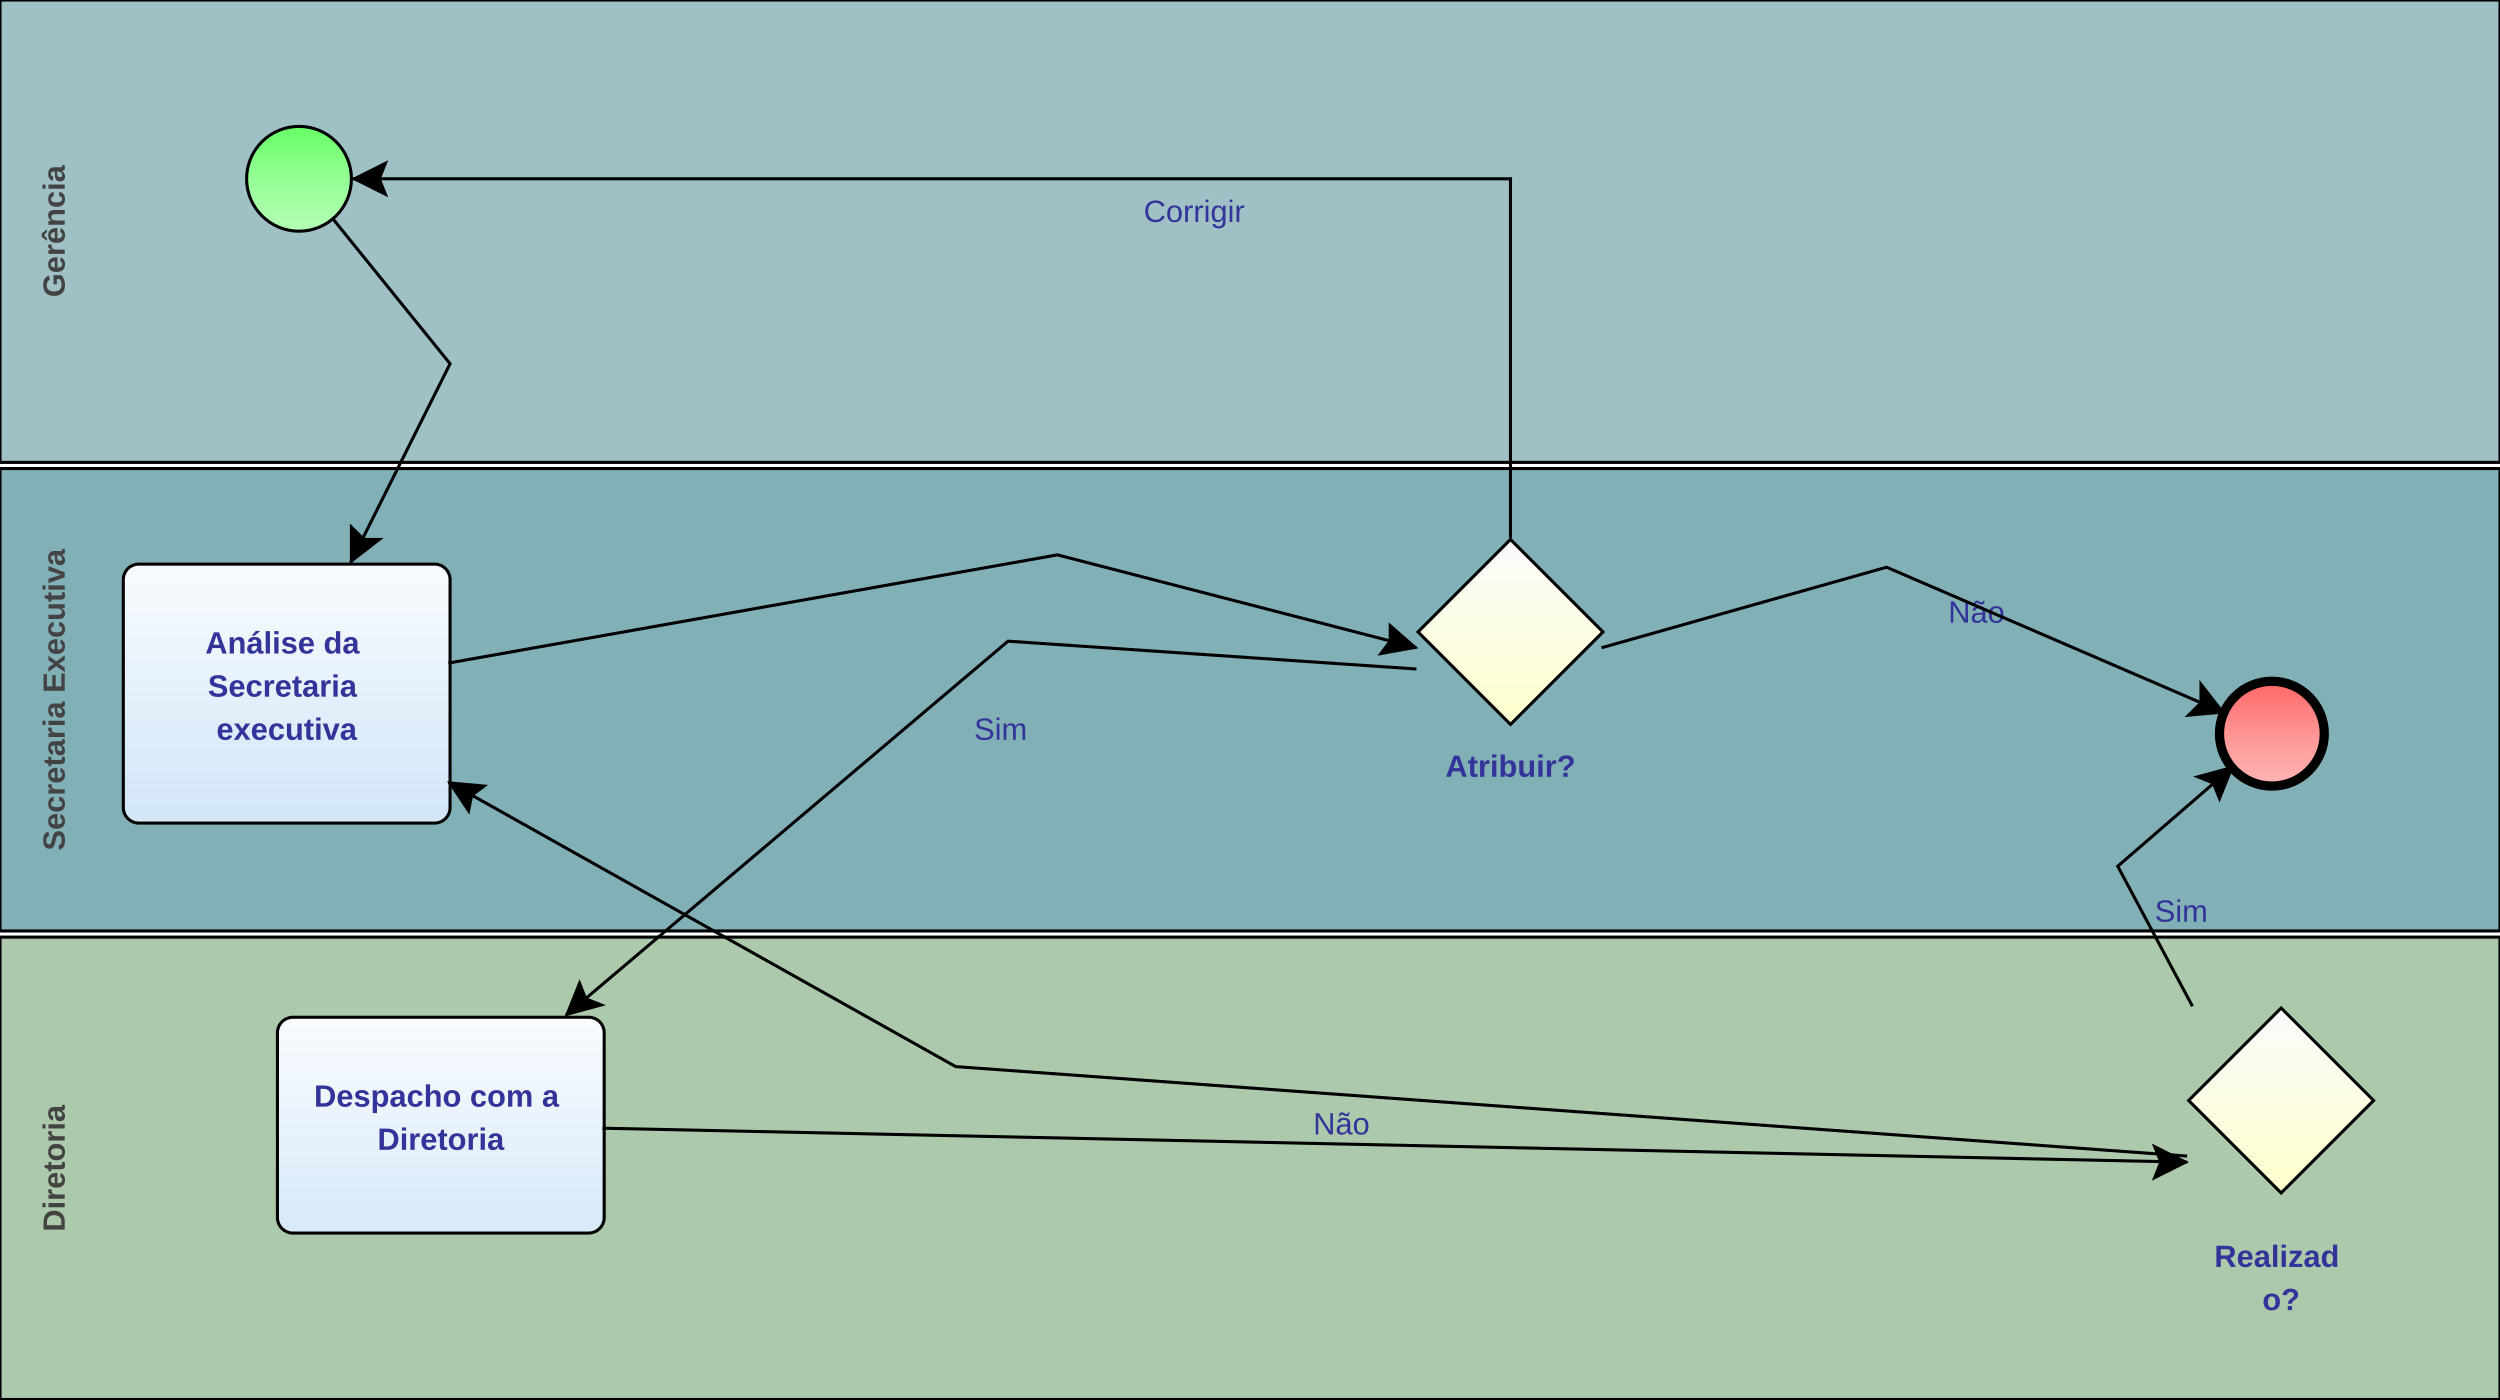
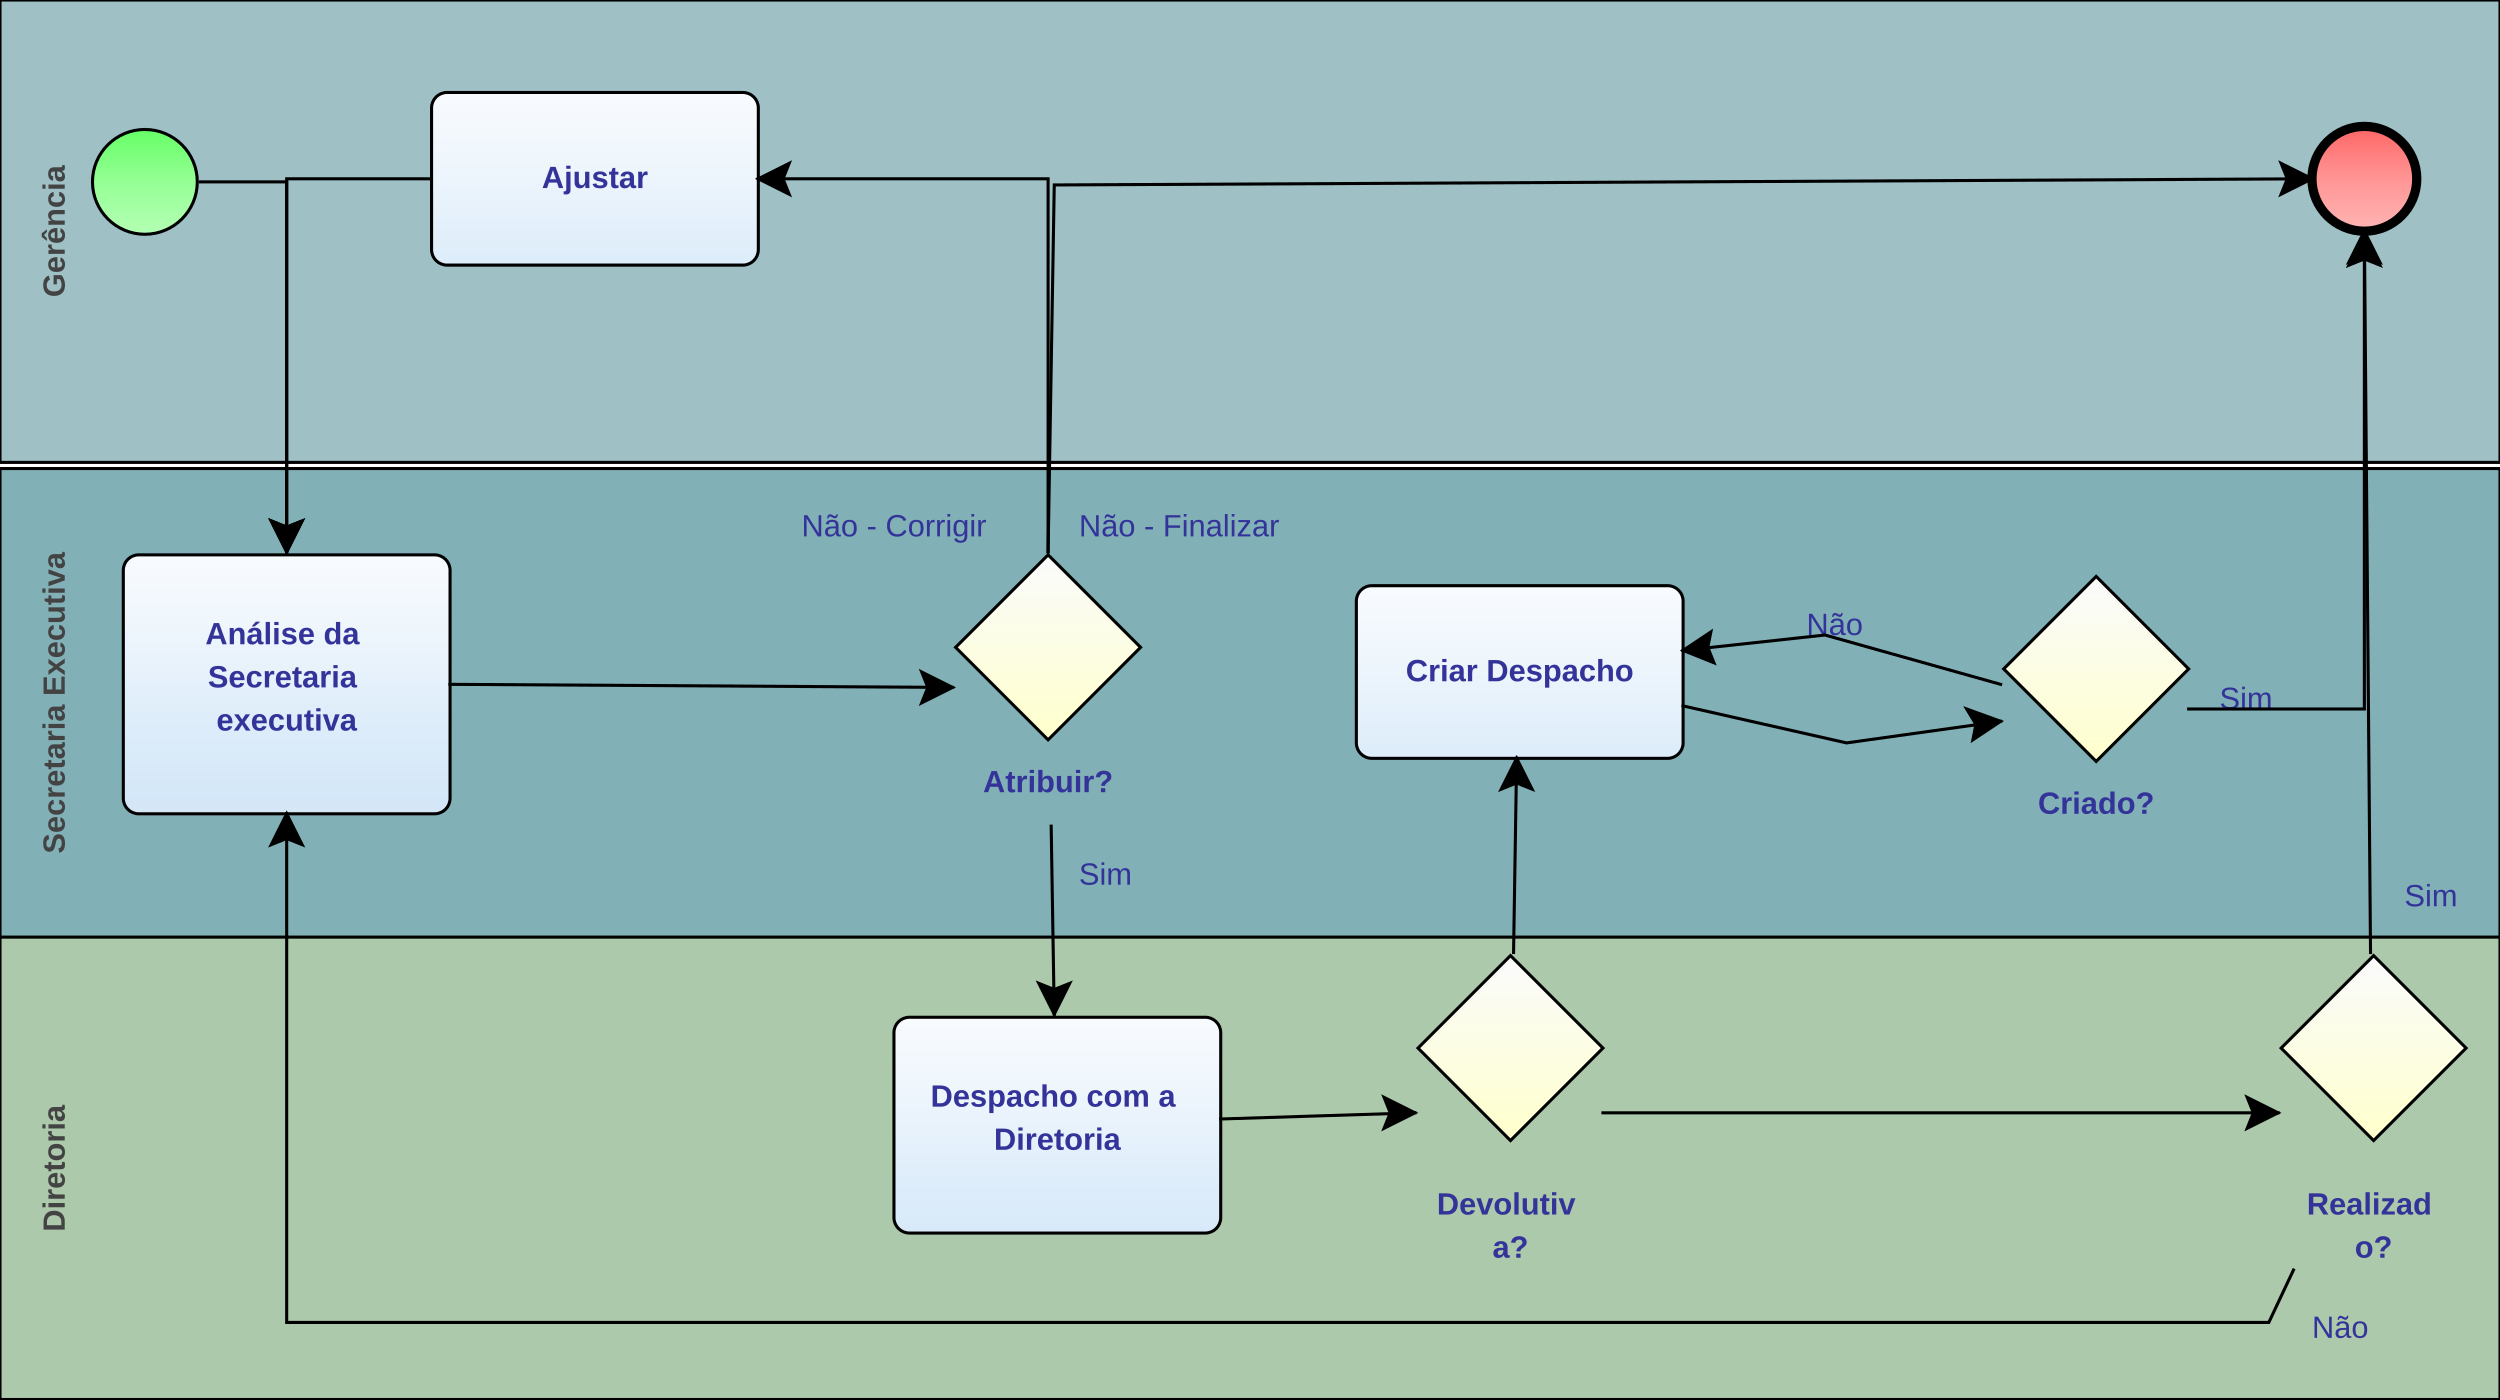
<svg xmlns="http://www.w3.org/2000/svg" xmlns:xlink="http://www.w3.org/1999/xlink" style="stroke-dasharray:none; shape-rendering:auto; font-family:'Arial'; text-rendering:auto; fill-opacity:1; color-interpolation:auto; color-rendering:auto; font-size:12; fill:black; stroke:black; image-rendering:auto; stroke-miterlimit:10; stroke-linecap:square; stroke-linejoin:miter; font-style:normal; stroke-width:1; stroke-dashoffset:0; font-weight:normal; stroke-opacity:1;" contentScriptType="text/ecmascript" preserveAspectRatio="xMidYMid meet" zoomAndPan="magnify" version="1.0" contentStyleType="text/css" xml:xlink="http://www.w3.org/1999/xlink" width="811" height="454">
  <rect x="0" y="0" width="811" height="150" ry="0" rx="0" style="stroke:#000000; fill:#9FC1C6" />
  <g componentSequence="2">
    <text x="-75" y="7" transform="rotate(270)" text-anchor="middle" style="font-weight:bold;font-size:10px;stroke:none; fill:#434343">
      <tspan dy="14" x="-75">Gerência</tspan>
    </text>
  </g>
-   <rect x="0" y="152" width="811" height="150" ry="0" rx="0" style="stroke:#000000; fill:#82B0B7" />
+   <rect x="0" y="152" width="811" height="153" ry="0" rx="0" style="stroke:#000000; fill:#82B0B7" />
  <g componentSequence="3">
-     <text x="-227" y="7" transform="rotate(270)" text-anchor="middle" style="font-weight:bold;font-size:10px;stroke:none; fill:#434343">
-       <tspan dy="14" x="-227">Secretaria Executiva</tspan>
+     <text x="-228" y="7" transform="rotate(270)" text-anchor="middle" style="font-weight:bold;font-size:10px;stroke:none; fill:#434343">
+       <tspan dy="14" x="-228">Secretaria Executiva</tspan>
    </text>
  </g>
  <rect x="0" y="304" width="811" height="150" ry="0" rx="0" style="stroke:#000000; fill:#ADC9AC" />
  <g componentSequence="1">
    <text x="-379" y="7" transform="rotate(270)" text-anchor="middle" style="font-weight:bold;font-size:10px;stroke:none; fill:#434343">
      <tspan dy="14" x="-379">Diretoria</tspan>
    </text>
  </g>
  <g sequence="4">
-     <ellipse cx="97" cy="58" rx="17" ry="17" stroke-width="1" style="fill:url(#linearGradient66FF6696FF96B6FFB6_1784805612);" stroke="336633" />
+     <ellipse cx="47" cy="59" rx="17" ry="17" stroke-width="1" style="fill:url(#linearGradient66FF6696FF96B6FFB6_1041000768);" stroke="336633" />
  </g>
  <g sequence="5">
-     <rect x="40" y="183" width="106" height="84" ry="5" rx="5" style="fill:url(#linearGradientF8FBFEEDF5FCDEEDFAD4E7F8E2E5E9_1688603600);" stroke="191970" />
+     <rect x="40" y="180" width="106" height="84" ry="5" rx="5" style="fill:url(#linearGradientF8FBFEEDF5FCDEEDFAD4E7F8E2E5E9_818643185);" stroke="191970" />
  </g>
  <g componentSequence="5">
-     <text x="93" y="198" text-anchor="middle" style="font-weight:bold;font-size:10px;stroke:none; fill:#333399">
+     <text x="93" y="195" text-anchor="middle" style="font-weight:bold;font-size:10px;stroke:none; fill:#333399">
      <tspan dy="14" x="93">Análise da</tspan>
      <tspan dy="14" x="93">Secretaria</tspan>
      <tspan dy="14" x="93">executiva</tspan>
    </text>
  </g>
  <g sequence="7">
-     <polygon points=" 460 205 490 175 520 205 490 235 460 205" style="fill:url(#linearGradientFAFBFCFFFFCC_1620677532);" stroke="000000" />
+     <polygon points=" 310 210 340 180 370 210 340 240 310 210" style="fill:url(#linearGradientFAFBFCFFFFCC_888406576);" stroke="000000" />
  </g>
  <g componentSequence="7">
-     <text x="490" y="238" text-anchor="middle" style="font-weight:bold;font-size:10px;stroke:none; fill:#333399">
-       <tspan dy="14" x="490">Atribuir?</tspan>
+     <text x="340" y="243" text-anchor="middle" style="font-weight:bold;font-size:10px;stroke:none; fill:#333399">
+       <tspan dy="14" x="340">Atribuir?</tspan>
    </text>
  </g>
  <g sequence="9">
-     <rect x="90" y="330" width="106" height="70" ry="5" rx="5" style="fill:url(#linearGradientF8FBFEEDF5FCDEEDFAD4E7F8E2E5E9_630915563);" stroke="191970" />
+     <rect x="290" y="330" width="106" height="70" ry="5" rx="5" style="fill:url(#linearGradientF8FBFEEDF5FCDEEDFAD4E7F8E2E5E9_1911982794);" stroke="191970" />
  </g>
  <g componentSequence="9">
-     <text x="143" y="345" text-anchor="middle" style="font-weight:bold;font-size:10px;stroke:none; fill:#333399">
-       <tspan dy="14" x="143">Despacho com a</tspan>
-       <tspan dy="14" x="143">Diretoria</tspan>
+     <text x="343" y="345" text-anchor="middle" style="font-weight:bold;font-size:10px;stroke:none; fill:#333399">
+       <tspan dy="14" x="343">Despacho com a</tspan>
+       <tspan dy="14" x="343">Diretoria</tspan>
    </text>
  </g>
  <g sequence="14">
-     <polygon points=" 710 357 740 327 770 357 740 387 710 357" style="fill:url(#linearGradientFAFBFCFFFFCC_1079520044);" stroke="000000" />
+     <polygon points=" 740 340 770 310 800 340 770 370 740 340" style="fill:url(#linearGradientFAFBFCFFFFCC_745384925);" stroke="000000" />
  </g>
  <g componentSequence="14">
-     <text x="740" y="397" text-anchor="middle" style="font-weight:bold;font-size:10px;stroke:none; fill:#333399">
-       <tspan dy="14" x="740">Realizad</tspan>
-       <tspan dy="14" x="740">o?</tspan>
+     <text x="770" y="380" text-anchor="middle" style="font-weight:bold;font-size:10px;stroke:none; fill:#333399">
+       <tspan dy="14" x="770">Realizad</tspan>
+       <tspan dy="14" x="770">o?</tspan>
    </text>
  </g>
  <g sequence="17">
-     <ellipse cx="737" cy="238" rx="17" ry="17" stroke-width="3" style="fill:url(#linearGradientFF6666FF9696FFB6B6_343163004);" stroke="993333" />
+     <ellipse cx="767" cy="58" rx="17" ry="17" stroke-width="3" style="fill:url(#linearGradientFF6666FF9696FFB6B6_1087208105);" stroke="993333" />
+   </g>
+   <g sequence="20">
+     <rect x="140" y="30" width="106" height="56" ry="5" rx="5" style="fill:url(#linearGradientF8FBFEEDF5FCDEEDFAD4E7F8E2E5E9_1421608194);" stroke="191970" />
+   </g>
+   <g componentSequence="20">
+     <text x="193" y="47" text-anchor="middle" style="font-weight:bold;font-size:10px;stroke:none; fill:#333399">
+       <tspan dy="14" x="193">Ajustar</tspan>
+     </text>
+   </g>
+   <g sequence="23">
+     <rect x="440" y="190" width="106" height="56" ry="5" rx="5" style="fill:url(#linearGradientF8FBFEEDF5FCDEEDFAD4E7F8E2E5E9_299464069);" stroke="191970" />
+   </g>
+   <g componentSequence="23">
+     <text x="493" y="207" text-anchor="middle" style="font-weight:bold;font-size:10px;stroke:none; fill:#333399">
+       <tspan dy="14" x="493">Criar Despacho</tspan>
+     </text>
+   </g>
+   <g sequence="24">
+     <polygon points=" 460 340 490 310 520 340 490 370 460 340" style="fill:url(#linearGradientFAFBFCFFFFCC_1345001248);" stroke="000000" />
+   </g>
+   <g componentSequence="24">
+     <text x="490" y="380" text-anchor="middle" style="font-weight:bold;font-size:10px;stroke:none; fill:#333399">
+       <tspan dy="14" x="490">Devolutiv</tspan>
+       <tspan dy="14" x="490">a?</tspan>
+     </text>
+   </g>
+   <g sequence="28">
+     <polygon points=" 650 217 680 187 710 217 680 247 650 217" style="fill:url(#linearGradientFAFBFCFFFFCC_2073573310);" stroke="000000" />
+   </g>
+   <g componentSequence="28">
+     <text x="680" y="250" text-anchor="middle" style="font-weight:bold;font-size:10px;stroke:none; fill:#333399">
+       <tspan dy="14" x="680">Criado?</tspan>
+     </text>
  </g>
  <g componentSequence="6">
-     <text x="152" y="126" style="font-size:10px;font-weight:none;stroke:none; fill:#333399" text-anchor="left" />
+     <text x="103" y="105" style="font-size:10px;font-weight:none;stroke:none; fill:#333399" text-anchor="left" />
  </g>
  <g componentSequence="8">
-     <text x="313" y="187" style="font-size:10px;font-weight:none;stroke:none; fill:#333399" text-anchor="left" />
+     <text x="238" y="223" style="font-size:10px;font-weight:none;stroke:none; fill:#333399" text-anchor="left" />
  </g>
  <g componentSequence="10">
-     <text x="316" y="226" style="font-size:10px;font-weight:none;stroke:none; fill:#333399" text-anchor="left">
-       <tspan dy="14" x="316">Sim</tspan>
-     </text>
-   </g>
-   <g componentSequence="13">
-     <text x="371" y="58" style="font-size:10px;font-weight:none;stroke:none; fill:#333399" text-anchor="left">
-       <tspan dy="14" x="371">Corrigir</tspan>
-     </text>
-   </g>
-   <g componentSequence="15">
-     <text x="463" y="372" style="font-size:10px;font-weight:none;stroke:none; fill:#333399" text-anchor="left" />
+     <text x="350" y="273" style="font-size:10px;font-weight:none;stroke:none; fill:#333399" text-anchor="left">
+       <tspan dy="14" x="350">Sim</tspan>
+     </text>
  </g>
  <g componentSequence="16">
-     <text x="426" y="354" style="font-size:10px;font-weight:none;stroke:none; fill:#333399" text-anchor="left">
-       <tspan dy="14" x="426">Não</tspan>
+     <text x="750" y="420" style="font-size:10px;font-weight:none;stroke:none; fill:#333399" text-anchor="left">
+       <tspan dy="14" x="750">Não</tspan>
    </text>
  </g>
  <g componentSequence="18">
-     <text x="632" y="188" style="font-size:10px;font-weight:none;stroke:none; fill:#333399" text-anchor="left">
-       <tspan dy="14" x="632">Não</tspan>
+     <text x="350" y="160" style="font-size:10px;font-weight:none;stroke:none; fill:#333399" text-anchor="left">
+       <tspan dy="14" x="350">Não - Finalizar</tspan>
    </text>
  </g>
  <g componentSequence="19">
-     <text x="699" y="285" style="font-size:10px;font-weight:none;stroke:none; fill:#333399" text-anchor="left">
-       <tspan dy="14" x="699">Sim</tspan>
-     </text>
-   </g>
-   <path style="fill:none; stroke:#000000;stroke-width:1" d="M108.0 71.0 L146.0 118.0 L114.0 182.0" />
-   <polygon style="fill:#000000; stroke:#000000;" points=" 123 175 114 182 114 171 118 175" />
-   <path style="fill:none; stroke:#000000;stroke-width:1" d="M490.0 174.0 L490.0 58.0 L115.0 58.0" />
-   <polygon style="fill:#000000; stroke:#000000;" points=" 125 63 115 58 125 53 123 58" />
-   <path style="fill:none; stroke:#000000;stroke-width:1" d="M146.0 215.0 L343.0 180.0 L459.0 210.0" />
-   <polygon style="fill:#000000; stroke:#000000;" points=" 451 203 459 210 448 212 451 208" />
-   <path style="fill:none; stroke:#000000;stroke-width:1" d="M709.0 375.0 L310.0 346.0 L146.0 254.0" />
-   <polygon style="fill:#000000; stroke:#000000;" points=" 152 263 146 254 157 255 153 258" />
-   <path style="fill:none; stroke:#000000;stroke-width:1" d="M459.0 217.0 L327.0 208.0 L184.0 329.0" />
-   <polygon style="fill:#000000; stroke:#000000;" points=" 195 326 184 329 188 319 190 324" />
-   <path style="fill:none; stroke:#000000;stroke-width:1" d="M520.0 210.0 L612.0 184.0 L721.0 231.0" />
-   <polygon style="fill:#000000; stroke:#000000;" points=" 714 222 721 231 710 232 714 228" />
-   <path style="fill:none; stroke:#000000;stroke-width:1" d="M196.0 366.0 L709.0 377.0" />
-   <polygon style="fill:#000000; stroke:#000000;" points=" 699 372 709 377 699 382 701 377" />
-   <path style="fill:none; stroke:#000000;stroke-width:1" d="M711.0 326.0 L687.0 281.0 L724.0 249.0" />
-   <polygon style="fill:#000000; stroke:#000000;" points=" 713 252 724 249 720 259 718 254" />
+     <text x="780" y="280" style="font-size:10px;font-weight:none;stroke:none; fill:#333399" text-anchor="left">
+       <tspan dy="14" x="780">Sim</tspan>
+     </text>
+   </g>
+   <g componentSequence="21">
+     <text x="260" y="160" style="font-size:10px;font-weight:none;stroke:none; fill:#333399" text-anchor="left">
+       <tspan dy="14" x="260">Não - Corrigir</tspan>
+     </text>
+   </g>
+   <g componentSequence="22">
+     <text x="103" y="96" style="font-size:10px;font-weight:none;stroke:none; fill:#333399" text-anchor="left" />
+   </g>
+   <g componentSequence="25">
+     <text x="502" y="278" style="font-size:10px;font-weight:none;stroke:none; fill:#333399" text-anchor="left" />
+   </g>
+   <g componentSequence="26">
+     <text x="640" y="361" style="font-size:10px;font-weight:none;stroke:none; fill:#333399" text-anchor="left" />
+   </g>
+   <g componentSequence="27">
+     <text x="438" y="362" style="font-size:10px;font-weight:none;stroke:none; fill:#333399" text-anchor="left" />
+   </g>
+   <g componentSequence="29">
+     <text x="607" y="241" style="font-size:10px;font-weight:none;stroke:none; fill:#333399" text-anchor="left" />
+   </g>
+   <g componentSequence="30">
+     <text x="720" y="216" style="font-size:10px;font-weight:none;stroke:none; fill:#333399" text-anchor="left">
+       <tspan dy="14" x="720">Sim</tspan>
+     </text>
+   </g>
+   <g componentSequence="31">
+     <text x="586" y="192" style="font-size:10px;font-weight:none;stroke:none; fill:#333399" text-anchor="left">
+       <tspan dy="14" x="586">Não</tspan>
+     </text>
+   </g>
+   <path style="fill:none; stroke:#000000;stroke-width:1" d="M65.0 59.0 L93.0 59.0 L93.0 179.0" />
+   <polygon style="fill:#000000; stroke:#000000;" points=" 98 169 93 179 88 169 93 171" />
+   <path style="fill:none; stroke:#000000;stroke-width:1" d="M146.0 222.0 L309.0 223.0" />
+   <polygon style="fill:#000000; stroke:#000000;" points=" 299 218 309 223 299 228 301 223" />
+   <path style="fill:none; stroke:#000000;stroke-width:1" d="M744.0 412.0 L736.0 429.0 L93.0 429.0 L93.0 264.0" />
+   <polygon style="fill:#000000; stroke:#000000;" points=" 88 274 93 264 98 274 93 272" />
+   <path style="fill:none; stroke:#000000;stroke-width:1" d="M139.0 58.0 L93.0 58.0 L93.0 179.0" />
+   <polygon style="fill:#000000; stroke:#000000;" points=" 98 169 93 179 88 169 93 171" />
+   <path style="fill:none; stroke:#000000;stroke-width:1" d="M341.0 268.0 L342.0 329.0" />
+   <polygon style="fill:#000000; stroke:#000000;" points=" 347 319 342 329 337 319 342 321" />
+   <path style="fill:none; stroke:#000000;stroke-width:1" d="M340.0 179.0 L342.0 60.0 L750.0 58.0" />
+   <polygon style="fill:#000000; stroke:#000000;" points=" 740 53 750 58 740 63 742 58" />
+   <path style="fill:none; stroke:#000000;stroke-width:1" d="M340.0 179.0 L340.0 58.0 L246.0 58.0" />
+   <polygon style="fill:#000000; stroke:#000000;" points=" 256 63 246 58 256 53 254 58" />
+   <path style="fill:none; stroke:#000000;stroke-width:1" d="M396.0 363.0 L459.0 361.0" />
+   <polygon style="fill:#000000; stroke:#000000;" points=" 449 356 459 361 449 366 451 361" />
+   <path style="fill:none; stroke:#000000;stroke-width:1" d="M769.0 309.0 L767.0 75.0" />
+   <polygon style="fill:#000000; stroke:#000000;" points=" 762 85 767 75 772 85 767 83" />
+   <path style="fill:none; stroke:#000000;stroke-width:1" d="M520.0 361.0 L739.0 361.0" />
+   <polygon style="fill:#000000; stroke:#000000;" points=" 729 356 739 361 729 366 731 361" />
+   <path style="fill:none; stroke:#000000;stroke-width:1" d="M710.0 230.0 L767.0 230.0 L767.0 76.0" />
+   <polygon style="fill:#000000; stroke:#000000;" points=" 762 86 767 76 772 86 767 84" />
+   <path style="fill:none; stroke:#000000;stroke-width:1" d="M546.0 229.0 L599.0 241.0 L649.0 234.0" />
+   <polygon style="fill:#000000; stroke:#000000;" points=" 638 230 649 234 640 240 641 235" />
+   <path style="fill:none; stroke:#000000;stroke-width:1" d="M491.0 309.0 L492.0 246.0" />
+   <polygon style="fill:#000000; stroke:#000000;" points=" 487 256 492 246 497 256 492 254" />
+   <path style="fill:none; stroke:#000000;stroke-width:1" d="M649.0 222.0 L592.0 206.0 L546.0 211.0" />
+   <polygon style="fill:#000000; stroke:#000000;" points=" 556 215 546 211 555 205 554 210" />
  <defs>
-     <linearGradient xlink:href="#linearGradient66FF6696FF96B6FFB6" id="linearGradient66FF6696FF96B6FFB6_1784805612" x1="0" y1="41.0" x2="0" y2="76.0" gradientUnits="userSpaceOnUse" xlink:type="simple" xlink:actuate="onLoad" xlink:show="other" />
+     <linearGradient xlink:href="#linearGradient66FF6696FF96B6FFB6" id="linearGradient66FF6696FF96B6FFB6_1041000768" x1="0" y1="42.0" x2="0" y2="77.0" gradientUnits="userSpaceOnUse" xlink:type="simple" xlink:actuate="onLoad" xlink:show="other" />
    <linearGradient id="linearGradient66FF6696FF96B6FFB6">
      <stop style="stop-color:#66FF66;stop-opacity:1;" offset="0.0" id="stop66FF66" />
      <stop style="stop-color:#96FF96;stop-opacity:1;" offset="0.5" id="stop96FF96" />
      <stop style="stop-color:#B6FFB6;stop-opacity:1;" offset="1.0" id="stopB6FFB6" />
    </linearGradient>
-     <linearGradient xlink:href="#linearGradientF8FBFEEDF5FCDEEDFAD4E7F8E2E5E9" id="linearGradientF8FBFEEDF5FCDEEDFAD4E7F8E2E5E9_1688603600" x1="0" y1="183.0" x2="0" y2="289.0" gradientUnits="userSpaceOnUse" xlink:type="simple" xlink:actuate="onLoad" xlink:show="other" />
+     <linearGradient xlink:href="#linearGradientF8FBFEEDF5FCDEEDFAD4E7F8E2E5E9" id="linearGradientF8FBFEEDF5FCDEEDFAD4E7F8E2E5E9_818643185" x1="0" y1="180.0" x2="0" y2="286.0" gradientUnits="userSpaceOnUse" xlink:type="simple" xlink:actuate="onLoad" xlink:show="other" />
    <linearGradient id="linearGradientF8FBFEEDF5FCDEEDFAD4E7F8E2E5E9">
      <stop style="stop-color:#F8FBFE;stop-opacity:1;" offset="0.0" id="stopF8FBFE" />
      <stop style="stop-color:#EDF5FC;stop-opacity:1;" offset="0.25" id="stopEDF5FC" />
      <stop style="stop-color:#DEEDFA;stop-opacity:1;" offset="0.5" id="stopDEEDFA" />
      <stop style="stop-color:#D4E7F8;stop-opacity:1;" offset="0.75" id="stopD4E7F8" />
      <stop style="stop-color:#E2E5E9;stop-opacity:1;" offset="1.0" id="stopE2E5E9" />
    </linearGradient>
-     <linearGradient xlink:href="#linearGradientFAFBFCFFFFCC" id="linearGradientFAFBFCFFFFCC_1620677532" x1="0" y1="175.0" x2="0" y2="235.0" gradientUnits="userSpaceOnUse" xlink:type="simple" xlink:actuate="onLoad" xlink:show="other" />
+     <linearGradient xlink:href="#linearGradientFAFBFCFFFFCC" id="linearGradientFAFBFCFFFFCC_888406576" x1="0" y1="180.0" x2="0" y2="240.0" gradientUnits="userSpaceOnUse" xlink:type="simple" xlink:actuate="onLoad" xlink:show="other" />
    <linearGradient id="linearGradientFAFBFCFFFFCC">
      <stop style="stop-color:#FAFBFC;stop-opacity:1;" offset="0.0" id="stopFAFBFC" />
      <stop style="stop-color:#FFFFCC;stop-opacity:1;" offset="1.0" id="stopFFFFCC" />
    </linearGradient>
-     <linearGradient xlink:href="#linearGradientF8FBFEEDF5FCDEEDFAD4E7F8E2E5E9" id="linearGradientF8FBFEEDF5FCDEEDFAD4E7F8E2E5E9_630915563" x1="0" y1="330.0" x2="0" y2="436.0" gradientUnits="userSpaceOnUse" xlink:type="simple" xlink:actuate="onLoad" xlink:show="other" />
-     <linearGradient xlink:href="#linearGradientFAFBFCFFFFCC" id="linearGradientFAFBFCFFFFCC_1079520044" x1="0" y1="327.0" x2="0" y2="387.0" gradientUnits="userSpaceOnUse" xlink:type="simple" xlink:actuate="onLoad" xlink:show="other" />
-     <linearGradient xlink:href="#linearGradientFF6666FF9696FFB6B6" id="linearGradientFF6666FF9696FFB6B6_343163004" x1="0" y1="221.0" x2="0" y2="256.0" gradientUnits="userSpaceOnUse" xlink:type="simple" xlink:actuate="onLoad" xlink:show="other" />
+     <linearGradient xlink:href="#linearGradientF8FBFEEDF5FCDEEDFAD4E7F8E2E5E9" id="linearGradientF8FBFEEDF5FCDEEDFAD4E7F8E2E5E9_1911982794" x1="0" y1="330.0" x2="0" y2="436.0" gradientUnits="userSpaceOnUse" xlink:type="simple" xlink:actuate="onLoad" xlink:show="other" />
+     <linearGradient xlink:href="#linearGradientFAFBFCFFFFCC" id="linearGradientFAFBFCFFFFCC_745384925" x1="0" y1="310.0" x2="0" y2="370.0" gradientUnits="userSpaceOnUse" xlink:type="simple" xlink:actuate="onLoad" xlink:show="other" />
+     <linearGradient xlink:href="#linearGradientFF6666FF9696FFB6B6" id="linearGradientFF6666FF9696FFB6B6_1087208105" x1="0" y1="41.0" x2="0" y2="76.0" gradientUnits="userSpaceOnUse" xlink:type="simple" xlink:actuate="onLoad" xlink:show="other" />
    <linearGradient id="linearGradientFF6666FF9696FFB6B6">
      <stop style="stop-color:#FF6666;stop-opacity:1;" offset="0.0" id="stopFF6666" />
      <stop style="stop-color:#FF9696;stop-opacity:1;" offset="0.5" id="stopFF9696" />
      <stop style="stop-color:#FFB6B6;stop-opacity:1;" offset="1.0" id="stopFFB6B6" />
    </linearGradient>
+     <linearGradient xlink:href="#linearGradientF8FBFEEDF5FCDEEDFAD4E7F8E2E5E9" id="linearGradientF8FBFEEDF5FCDEEDFAD4E7F8E2E5E9_1421608194" x1="0" y1="30.0" x2="0" y2="136.0" gradientUnits="userSpaceOnUse" xlink:type="simple" xlink:actuate="onLoad" xlink:show="other" />
+     <linearGradient xlink:href="#linearGradientF8FBFEEDF5FCDEEDFAD4E7F8E2E5E9" id="linearGradientF8FBFEEDF5FCDEEDFAD4E7F8E2E5E9_299464069" x1="0" y1="190.0" x2="0" y2="296.0" gradientUnits="userSpaceOnUse" xlink:type="simple" xlink:actuate="onLoad" xlink:show="other" />
+     <linearGradient xlink:href="#linearGradientFAFBFCFFFFCC" id="linearGradientFAFBFCFFFFCC_1345001248" x1="0" y1="310.0" x2="0" y2="370.0" gradientUnits="userSpaceOnUse" xlink:type="simple" xlink:actuate="onLoad" xlink:show="other" />
+     <linearGradient xlink:href="#linearGradientFAFBFCFFFFCC" id="linearGradientFAFBFCFFFFCC_2073573310" x1="0" y1="187.0" x2="0" y2="247.0" gradientUnits="userSpaceOnUse" xlink:type="simple" xlink:actuate="onLoad" xlink:show="other" />
  </defs>
</svg>
